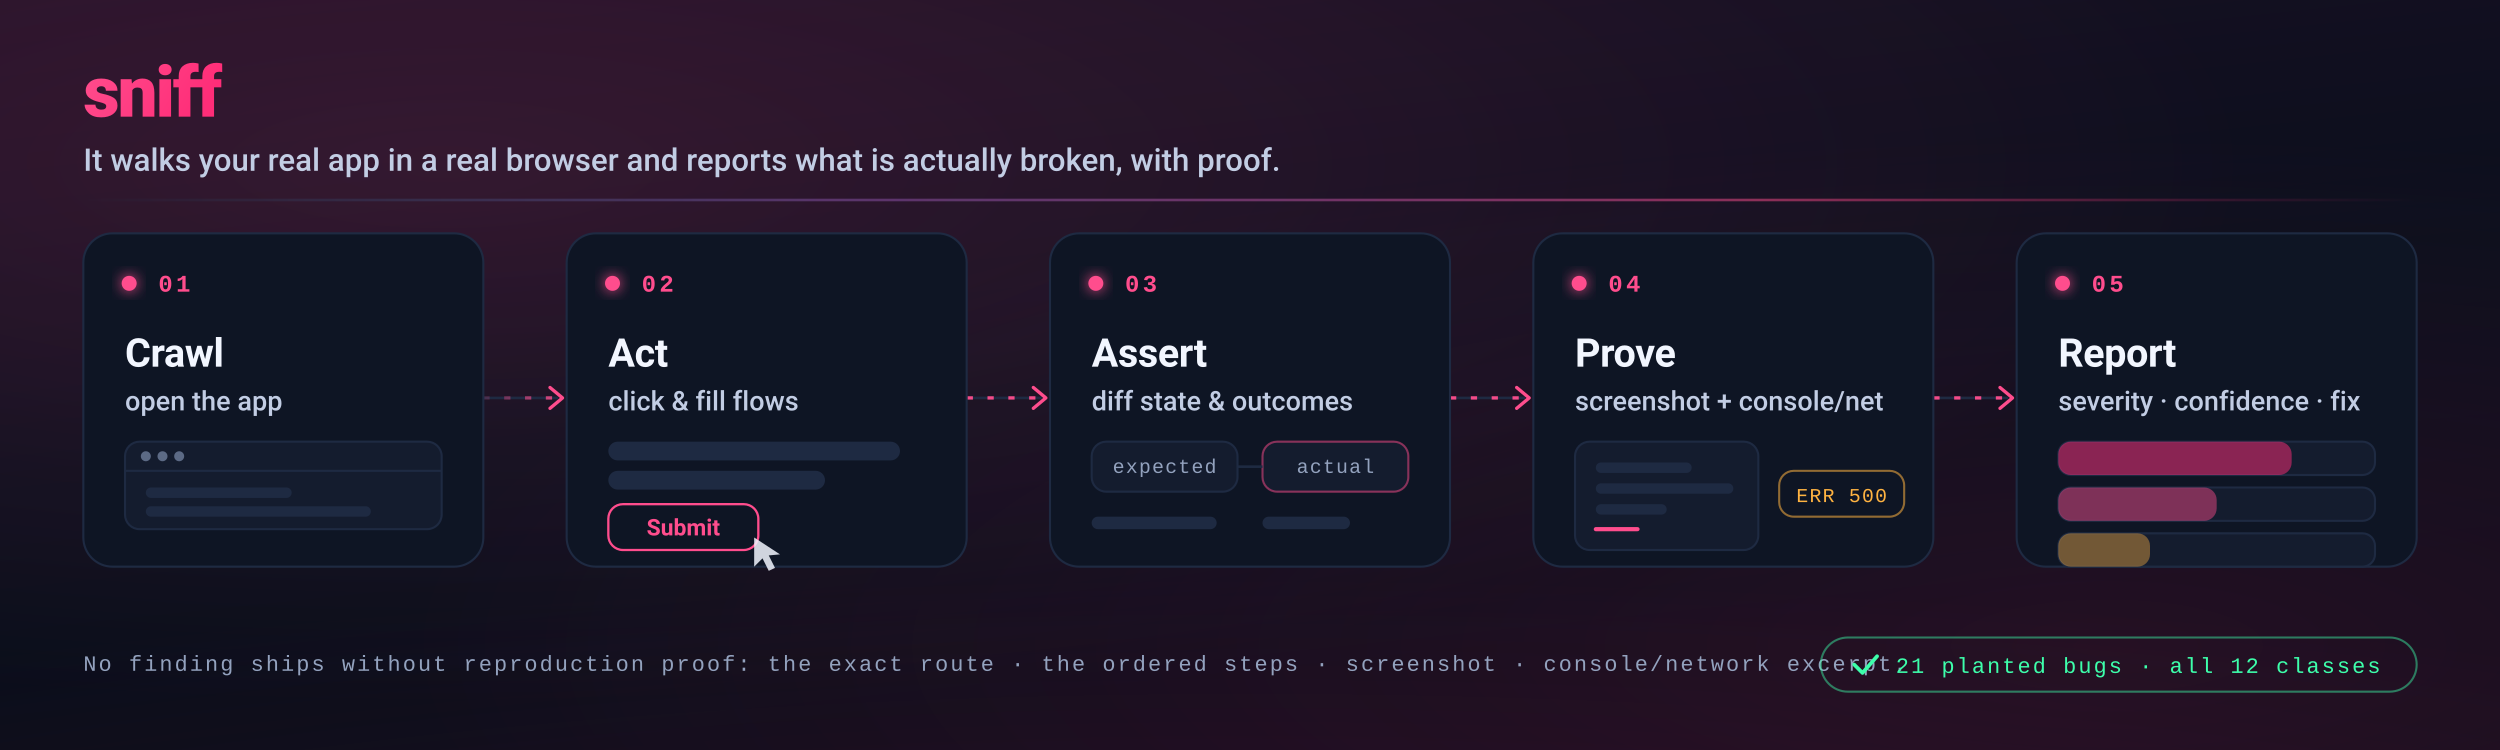
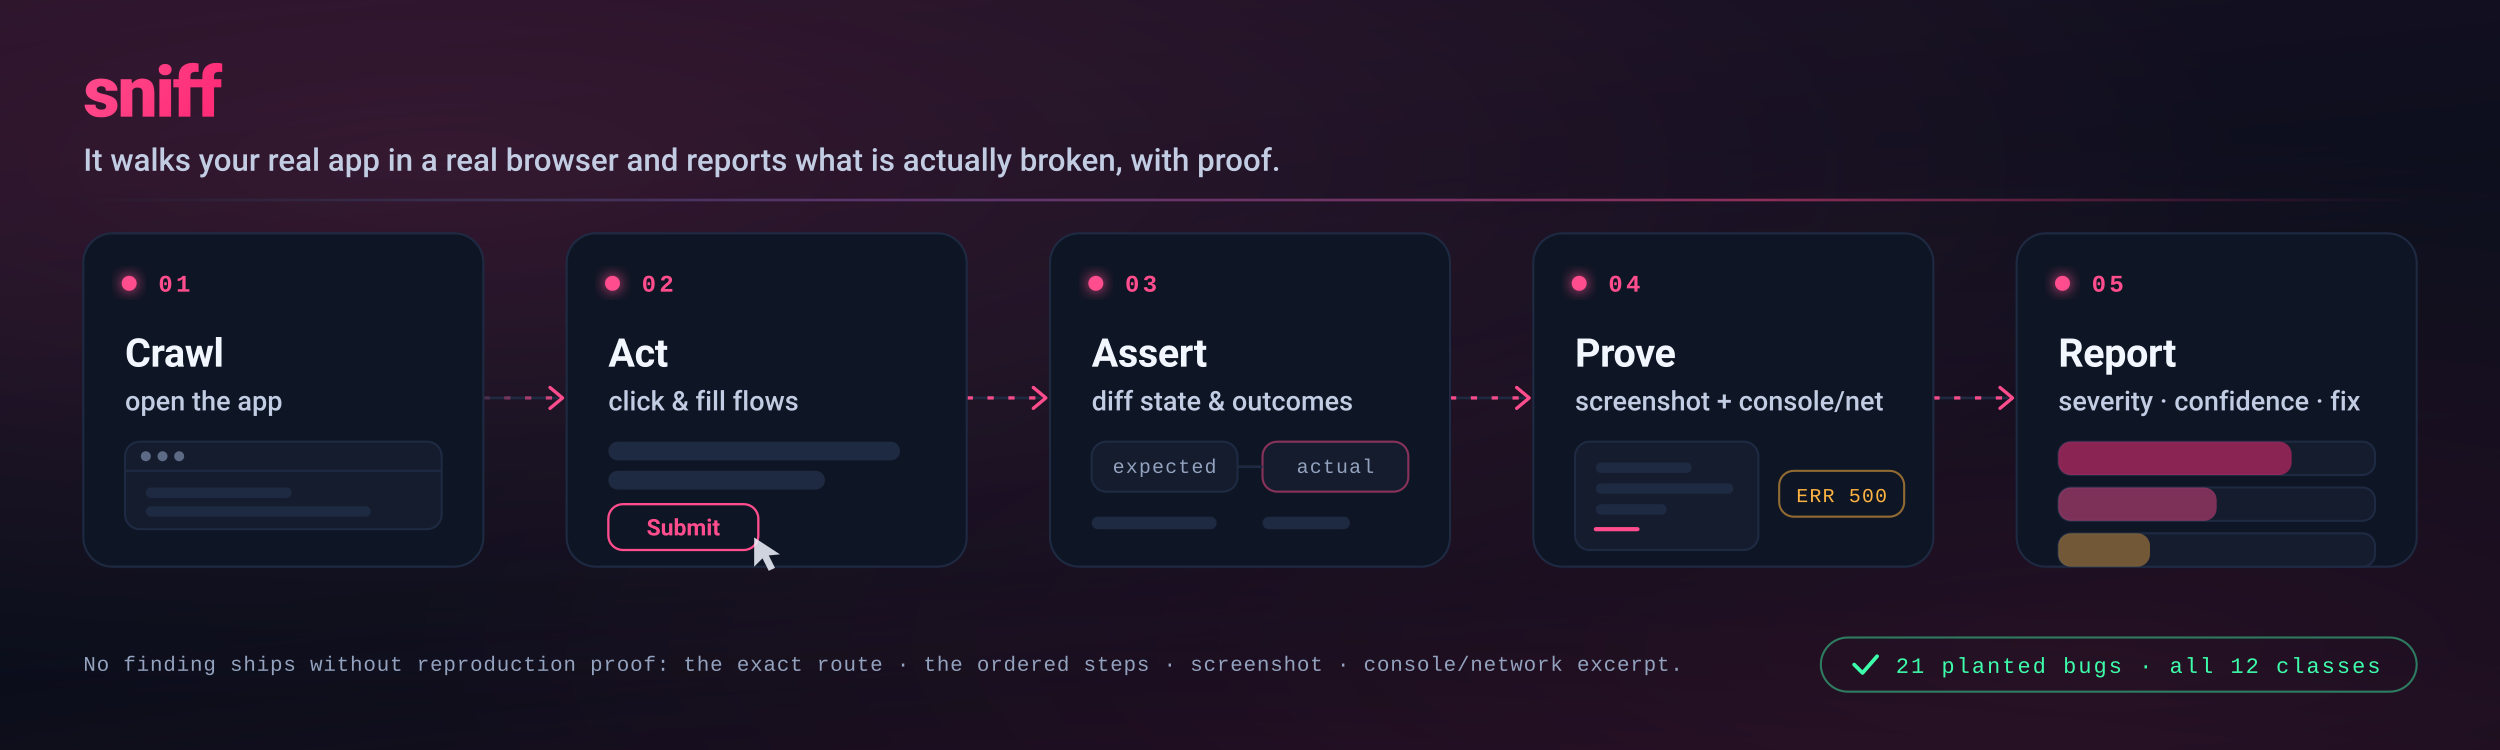
<svg xmlns="http://www.w3.org/2000/svg" viewBox="0 0 1200 360" fill="none" role="img" aria-label="How sniff works: crawl, act, assert, prove, report">
  <defs>
    <linearGradient id="ground" x1="0" y1="0" x2="0.35" y2="1">
      <stop offset="0%" stop-color="#1A1024" />
      <stop offset="60%" stop-color="#0A0F1C" />
      <stop offset="100%" stop-color="#080C18" />
    </linearGradient>
    <radialGradient id="bloomg" cx="0.5" cy="1" r="0.8">
      <stop offset="0%" stop-color="#FF2D78" stop-opacity="0.14" />
      <stop offset="100%" stop-color="#FF2D78" stop-opacity="0" />
    </radialGradient>
    <linearGradient id="brand" x1="0" y1="0" x2="1" y2="0.25" gradientUnits="objectBoundingBox">
      <stop class="v2d1" offset="0%" stop-color="#FF4D8D" />
      <stop class="v2d2" offset="100%" stop-color="#FF2D78" />
    </linearGradient>
    <linearGradient id="conn" gradientUnits="userSpaceOnUse" x1="232" y1="191" x2="272" y2="191">
      <stop offset="0%" stop-color="#FF4D8D" stop-opacity="0.15" />
      <stop offset="100%" stop-color="#FF4D8D" stop-opacity="0.95" />
    </linearGradient>
    <linearGradient id="topline" gradientUnits="userSpaceOnUse" x1="40" y1="96" x2="1160" y2="96">
      <stop offset="0%" stop-color="#00D4FF" stop-opacity="0" />
      <stop offset="32%" stop-color="#C77DFF" stop-opacity="0.3" />
      <stop offset="72%" stop-color="#FF4D8D" stop-opacity="0.5" />
      <stop offset="100%" stop-color="#FF2D78" stop-opacity="0" />
    </linearGradient>
    <filter id="glow-sm" x="-60%" y="-60%" width="220%" height="220%">
      <feGaussianBlur stdDeviation="3.2" result="b" />
      <feMerge>
        <feMergeNode in="b" />
        <feMergeNode in="SourceGraphic" />
      </feMerge>
    </filter>
    <radialGradient id="v2-bloomA" cx="0.18" cy="0.22" r="0.72">
      <stop offset="0%" stop-color="#FF4D8D" stop-opacity="0.14" />
      <stop offset="100%" stop-color="#FF4D8D" stop-opacity="0" />
    </radialGradient>
    <radialGradient id="v2-bloomB" cx="0.84" cy="0.86" r="0.68">
      <stop offset="0%" stop-color="#FF2D78" stop-opacity="0.11" />
      <stop offset="100%" stop-color="#FF2D78" stop-opacity="0" />
    </radialGradient>
  </defs>
  <style>
    .disp { font-family: system-ui, -apple-system, 'Segoe UI', Roboto, 'Helvetica Neue', Arial, sans-serif; }
    .mono { font-family: ui-monospace, SFMono-Regular, 'SF Mono', Menlo, Consolas, 'Liberation Mono', monospace; }
    .idx   { font-size: 11.5px; font-weight: 600; letter-spacing: 1.6px; fill: #FF4D8D; }
    .step  { font-size: 19px; font-weight: 700; fill: #F2F6FF; letter-spacing: -0.2px; }
    .sub   { font-size: 13px; font-weight: 500; fill: #C2CDE4; }
    .lead  { font-size: 15px; font-weight: 500; fill: #C2CDE4; }
    .chip  { font-size: 9.5px; letter-spacing: 0.6px; fill: #93A2BE; }
    .warn  { font-size: 9.5px; letter-spacing: 0.6px; fill: #FFB341; }
    .pass  { font-size: 10.5px; letter-spacing: 1px; fill: #3DFFAB; }
-     .foot  { font-size: 10.5px; letter-spacing: 1px; fill: #93A2BE; }
+     .foot  { font-size: 10px; letter-spacing: 0.4px; fill: #93A2BE; }
    .btn   { font-size: 11px; font-weight: 600; fill: #FF4D8D; }

    @keyframes flow { to { stroke-dashoffset: -240; } }
    .flowline { animation: flow 14s linear infinite; }

    @keyframes pip { 0%,100% { opacity: 0.45; } 50% { opacity: 1; } }
    .p1 { animation: pip 5s ease-in-out infinite 0s; }
    .p2 { animation: pip 5s ease-in-out infinite 0.35s; }
    .p3 { animation: pip 5s ease-in-out infinite 0.7s; }
    .p4 { animation: pip 5s ease-in-out infinite 1.05s; }
    .p5 { animation: pip 5s ease-in-out infinite 1.4s; }

    @keyframes rise { from { opacity: 0; transform: translateY(6px); } to { opacity: 1; transform: translateY(0); } }
    .s1 { animation: rise 0.6s ease-out 0.30s both; }
    .s2 { animation: rise 0.6s ease-out 0.60s both; }
    .s3 { animation: rise 0.6s ease-out 0.90s both; }
    .s4 { animation: rise 0.6s ease-out 1.20s both; }
    .s5 { animation: rise 0.6s ease-out 1.50s both; }
    .sb { animation: rise 0.6s ease-out 1.85s both; }

    @media (prefers-reduced-motion: reduce) { * { animation: none !important; } }
      @keyframes v2-d1 { 0%,100% { stop-color:#FF4D8D; } 50% { stop-color:#FF7AA8; } }
    .v2d1 { animation: v2-d1 16s ease-in-out infinite; }
    @keyframes v2-d2 { 0%,100% { stop-color:#FF2D78; } 50% { stop-color:#FF6A3D; } }
    .v2d2 { animation: v2-d2 16s ease-in-out infinite; }
    @keyframes v2-breathe { 0%,100% { opacity:0.66; } 50% { opacity:1; } }
    .v2bloom { animation: v2-breathe 11s ease-in-out infinite; }
  </style>
  <rect width="1200" height="360" fill="url(#ground)" />
  <g class="v2bloom">
    <rect width="1200" height="360" fill="url(#v2-bloomA)" />
    <rect width="1200" height="360" fill="url(#v2-bloomB)" />
  </g>
  <ellipse cx="600" cy="366" rx="700" ry="150" fill="url(#bloomg)" />
  <text class="disp" x="40" y="56" font-size="34" font-weight="800" letter-spacing="-1" fill="url(#brand)">sniff</text>
  <text class="disp lead" x="40" y="82">It walks your real app in a real browser and reports what is actually broken, with proof.</text>
  <line x1="40" y1="96" x2="1160" y2="96" stroke="url(#topline)" stroke-width="1.25" />
  <g>
    <line x1="232" y1="191" x2="268" y2="191" stroke="#1E2A42" stroke-width="1.25" />
    <line class="flowline" x1="232" y1="191" x2="268" y2="191" stroke="url(#conn)" stroke-width="1.6" stroke-dasharray="3 7" />
    <line x1="464" y1="191" x2="500" y2="191" stroke="#1E2A42" stroke-width="1.25" />
    <line class="flowline" x1="464" y1="191" x2="500" y2="191" stroke="url(#conn)" stroke-width="1.6" stroke-dasharray="3 7" />
    <line x1="696" y1="191" x2="732" y2="191" stroke="#1E2A42" stroke-width="1.25" />
    <line class="flowline" x1="696" y1="191" x2="732" y2="191" stroke="url(#conn)" stroke-width="1.6" stroke-dasharray="3 7" />
    <line x1="928" y1="191" x2="964" y2="191" stroke="#1E2A42" stroke-width="1.25" />
    <line class="flowline" x1="928" y1="191" x2="964" y2="191" stroke="url(#conn)" stroke-width="1.6" stroke-dasharray="3 7" />
    <g stroke="#FF4D8D" stroke-width="1.6" fill="none" stroke-linecap="round" stroke-linejoin="round">
      <path d="M264 186 l6 5 l-6 5" />
      <path d="M496 186 l6 5 l-6 5" />
      <path d="M728 186 l6 5 l-6 5" />
      <path d="M960 186 l6 5 l-6 5" />
    </g>
  </g>
  <g class="s1">
    <rect x="40" y="112" width="192" height="160" rx="14" fill="#0E1524" stroke="#1E2A42" stroke-width="1" />
    <circle class="p1" cx="62" cy="136" r="3.6" fill="#FF4D8D" filter="url(#glow-sm)" />
    <text class="mono idx" x="76" y="140">01</text>
    <text class="disp step" x="60" y="176">Crawl</text>
    <text class="disp sub" x="60" y="197">open the app</text>
    <g>
      <rect x="60" y="212" width="152" height="42" rx="7" fill="#141C2E" stroke="#1E2A42" stroke-width="1" />
      <line x1="60" y1="226" x2="212" y2="226" stroke="#1E2A42" stroke-width="1" />
      <g fill="#5C6A85">
        <circle cx="70" cy="219" r="2.4" />
        <circle cx="78" cy="219" r="2.4" />
        <circle cx="86" cy="219" r="2.4" />
      </g>
      <g fill="#1E2A42">
        <rect x="70" y="234" width="70" height="5" rx="2.5" />
        <rect x="70" y="243" width="108" height="5" rx="2.5" />
      </g>
    </g>
  </g>
  <g class="s2">
    <rect x="272" y="112" width="192" height="160" rx="14" fill="#0E1524" stroke="#1E2A42" stroke-width="1" />
    <circle class="p2" cx="294" cy="136" r="3.6" fill="#FF4D8D" filter="url(#glow-sm)" />
    <text class="mono idx" x="308" y="140">02</text>
    <text class="disp step" x="292" y="176">Act</text>
    <text class="disp sub" x="292" y="197">click &amp; fill flows</text>
    <g>
      <g fill="#1E2A42">
        <rect x="292" y="212" width="140" height="9" rx="4.5" />
        <rect x="292" y="226" width="104" height="9" rx="4.5" />
      </g>
      <rect x="292" y="242" width="72" height="22" rx="7" fill="none" stroke="#FF4D8D" stroke-width="1.1" />
      <text class="disp btn" x="328" y="257" text-anchor="middle">Submit</text>
      <path d="M362 258 l0 14 l4 -4 l3 6 l3 -1.4 l-3 -6 l5.4 -0.5 z" fill="#F2F6FF" opacity="0.85" />
    </g>
  </g>
  <g class="s3">
    <rect x="504" y="112" width="192" height="160" rx="14" fill="#0E1524" stroke="#1E2A42" stroke-width="1" />
    <circle class="p3" cx="526" cy="136" r="3.6" fill="#FF4D8D" filter="url(#glow-sm)" />
    <text class="mono idx" x="540" y="140">03</text>
    <text class="disp step" x="524" y="176">Assert</text>
    <text class="disp sub" x="524" y="197">diff state &amp; outcomes</text>
    <g>
      <rect x="524" y="212" width="70" height="24" rx="7" fill="#141C2E" stroke="#1E2A42" stroke-width="1" />
      <text class="mono chip" x="559" y="227" text-anchor="middle">expected</text>
      <rect x="606" y="212" width="70" height="24" rx="7" fill="#141C2E" stroke="#FF4D8D" stroke-opacity="0.5" stroke-width="1" />
      <text class="mono chip" x="641" y="227" text-anchor="middle">actual</text>
      <path d="M594 224 h12" stroke="#1E2A42" stroke-width="1.25" />
      <g fill="#1E2A42">
        <rect x="524" y="248" width="60" height="6" rx="3" />
        <rect x="606" y="248" width="42" height="6" rx="3" />
      </g>
    </g>
  </g>
  <g class="s4">
    <rect x="736" y="112" width="192" height="160" rx="14" fill="#0E1524" stroke="#1E2A42" stroke-width="1" />
    <circle class="p4" cx="758" cy="136" r="3.6" fill="#FF4D8D" filter="url(#glow-sm)" />
    <text class="mono idx" x="772" y="140">04</text>
    <text class="disp step" x="756" y="176">Prove</text>
    <text class="disp sub" x="756" y="197">screenshot + console/net</text>
    <g>
      <rect x="756" y="212" width="88" height="52" rx="7" fill="#141C2E" stroke="#1E2A42" stroke-width="1" />
      <g fill="#1E2A42">
        <rect x="766" y="222" width="46" height="5" rx="2.5" />
        <rect x="766" y="232" width="66" height="5" rx="2.5" />
        <rect x="766" y="242" width="34" height="5" rx="2.5" />
      </g>
      <path d="M766 254 h20" stroke="#FF4D8D" stroke-width="2" stroke-linecap="round" />
      <rect x="854" y="226" width="60" height="22" rx="7" fill="none" stroke="#FFB341" stroke-opacity="0.55" stroke-width="1" />
      <text class="mono warn" x="884" y="241" text-anchor="middle">ERR 500</text>
    </g>
  </g>
  <g class="s5">
    <rect x="968" y="112" width="192" height="160" rx="14" fill="#0E1524" stroke="#1E2A42" stroke-width="1" />
    <circle class="p5" cx="990" cy="136" r="3.6" fill="#FF4D8D" filter="url(#glow-sm)" />
    <text class="mono idx" x="1004" y="140">05</text>
    <text class="disp step" x="988" y="176">Report</text>
    <text class="disp sub" x="988" y="197">severity · confidence · fix</text>
    <g>
      <rect x="988" y="212" width="152" height="16" rx="6" fill="#141C2E" stroke="#1E2A42" stroke-width="1" />
      <rect x="988" y="212" width="112" height="16" rx="6" fill="#FF2D78" fill-opacity="0.5" />
      <rect x="988" y="234" width="152" height="16" rx="6" fill="#141C2E" stroke="#1E2A42" stroke-width="1" />
      <rect x="988" y="234" width="76" height="16" rx="6" fill="#FF4D8D" fill-opacity="0.45" />
      <rect x="988" y="256" width="152" height="16" rx="6" fill="#141C2E" stroke="#1E2A42" stroke-width="1" />
      <rect x="988" y="256" width="44" height="16" rx="6" fill="#FFB341" fill-opacity="0.4" />
    </g>
  </g>
  <text class="mono foot" x="40" y="322">No finding ships without reproduction proof: the exact route · the ordered steps · screenshot · console/network excerpt.</text>
  <g class="sb">
    <rect x="874" y="306" width="286" height="26" rx="13" fill="none" stroke="#3DFFAB" stroke-opacity="0.45" stroke-width="1" />
    <path d="M890 319 l4 4 l7 -8" stroke="#3DFFAB" stroke-width="1.8" fill="none" stroke-linecap="round" stroke-linejoin="round" />
    <text class="mono pass" x="910" y="323">21 planted bugs · all 12 classes</text>
  </g>
</svg>
